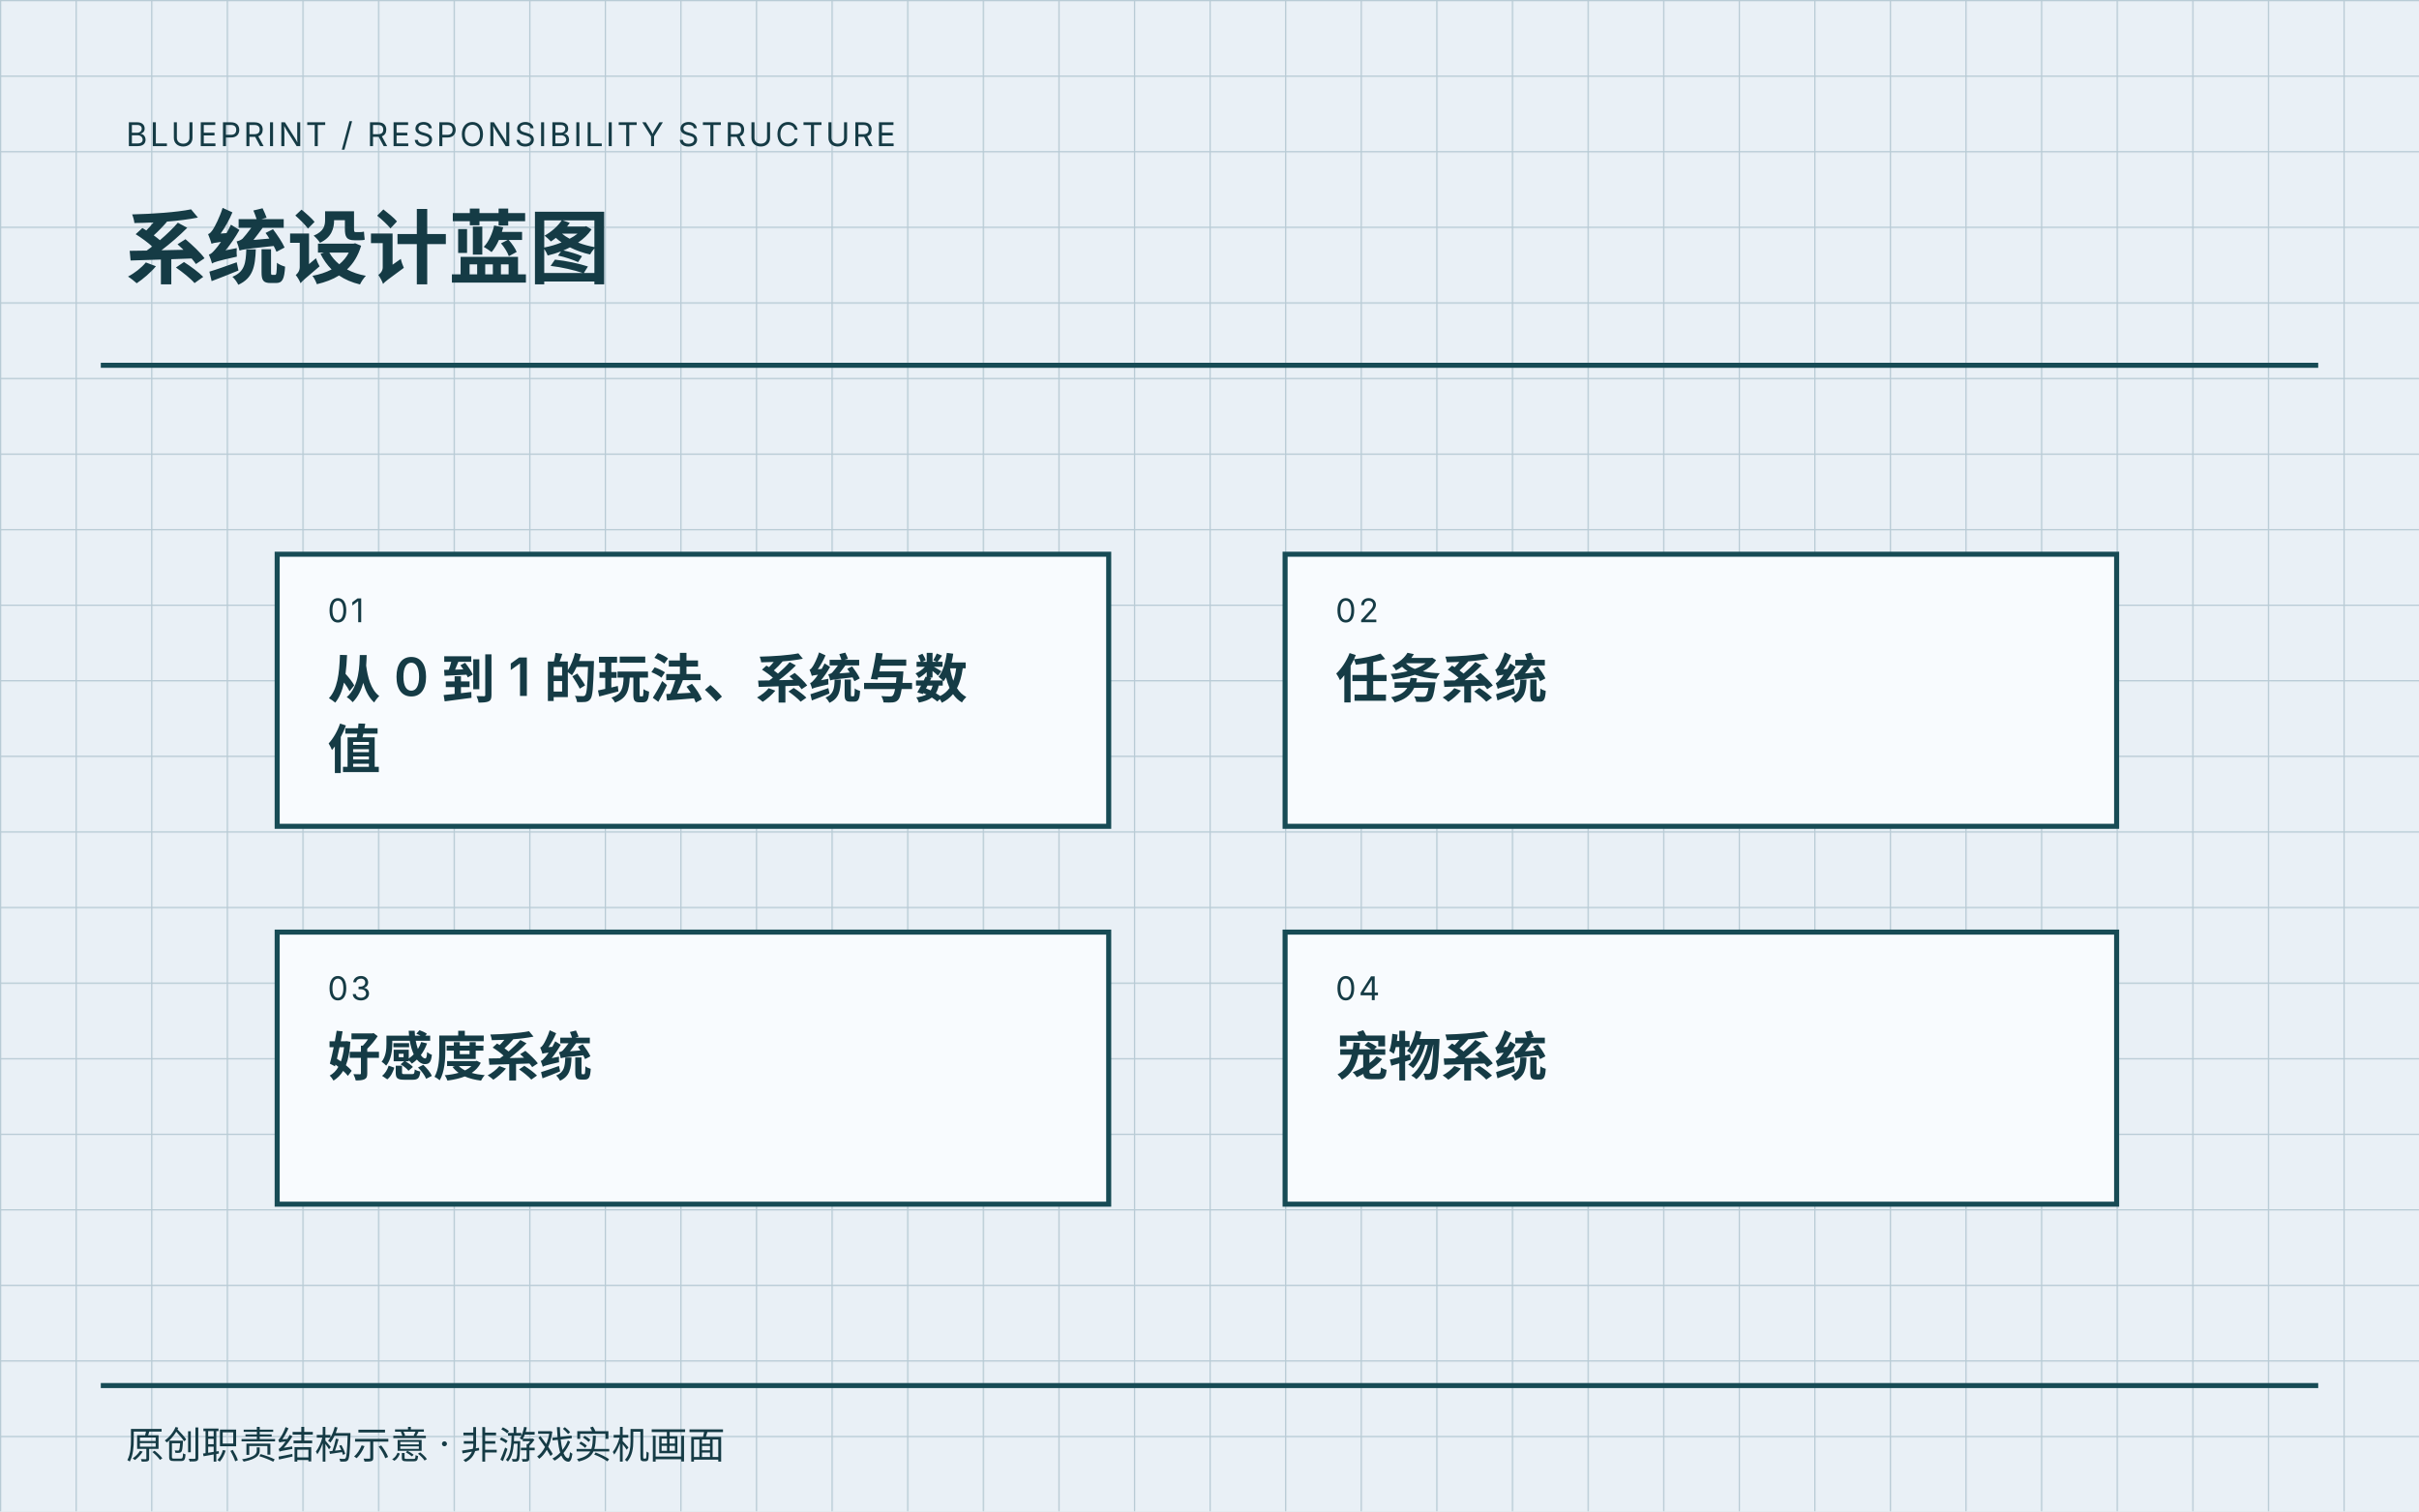
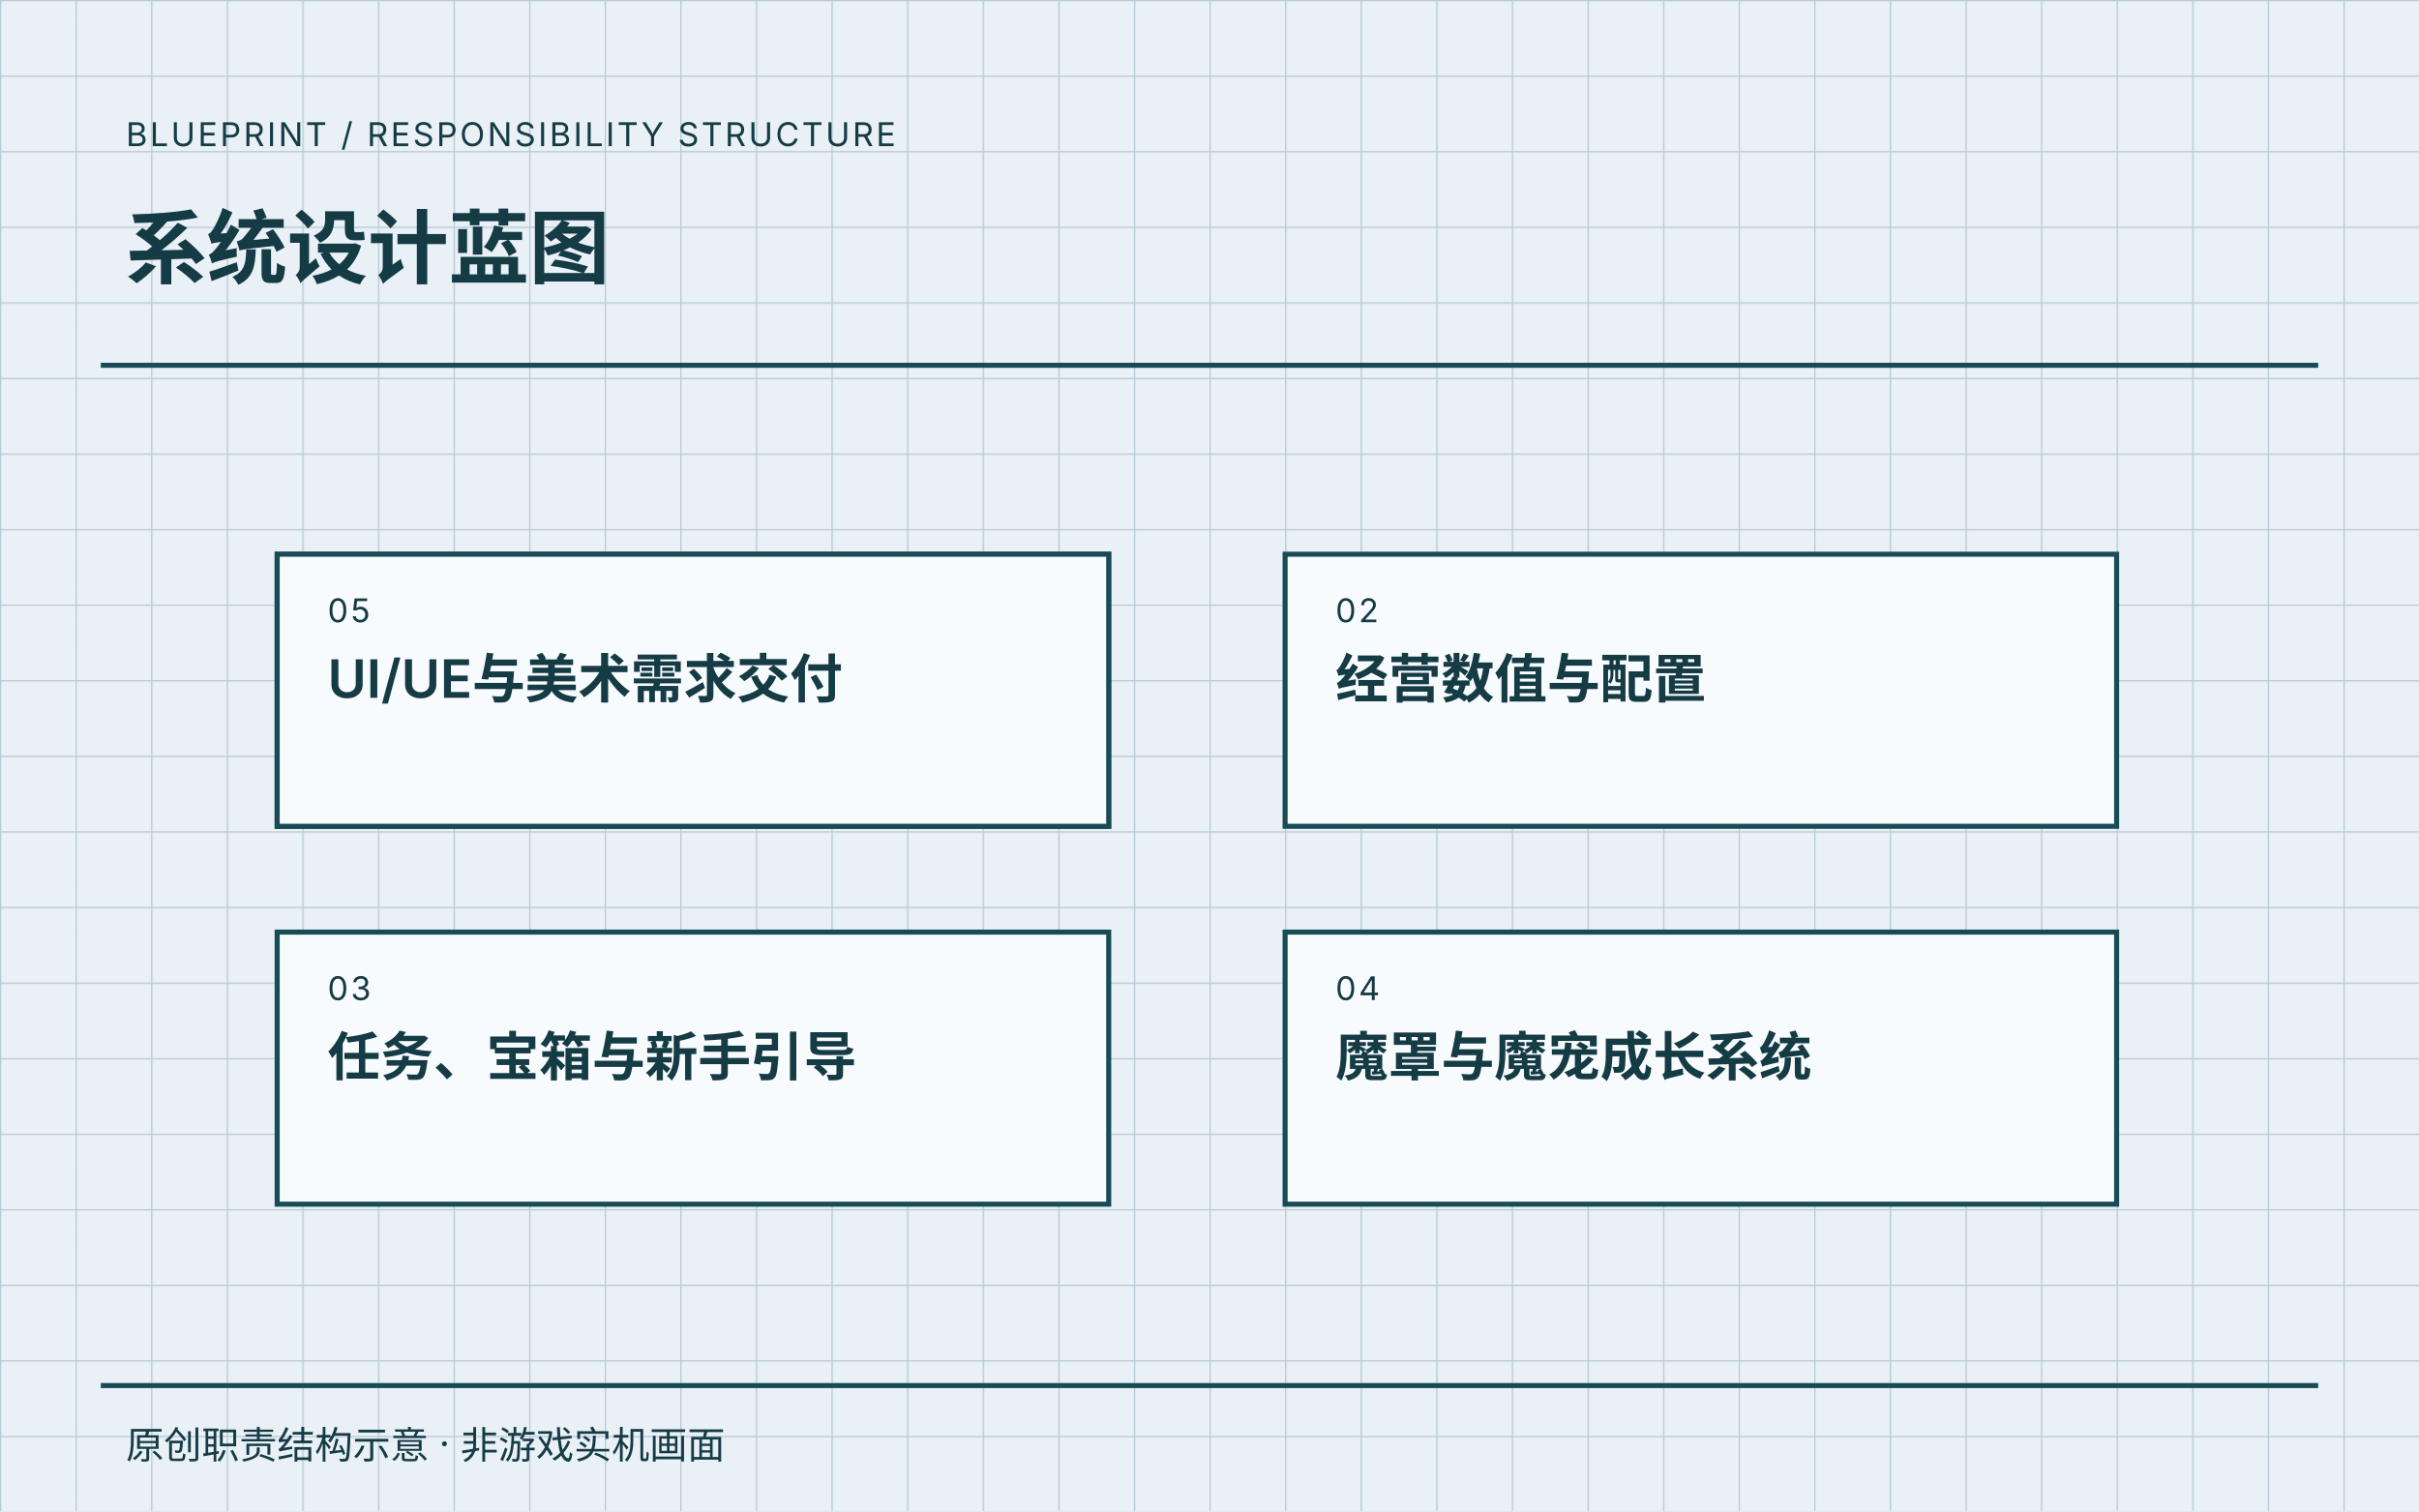
<svg xmlns="http://www.w3.org/2000/svg" width="960" height="600" viewBox="0 0 960 600">
  <style>text{font-family:system-ui,-apple-system,'Microsoft YaHei',sans-serif;fill:#153b45}.title{font-size:32px;font-weight:700}.node{font-size:21px;font-weight:600}.number{font-size:13px;letter-spacing:1px}.caption{font-size:15px}</style>
  <rect width="960" height="600" fill="#e9f0f6" />
  <defs>
    <pattern id="grid" width="30" height="30" patternUnits="userSpaceOnUse">
      <path d="M30 0H0V30" fill="none" stroke="#b8cbd5" stroke-width="1" />
    </pattern>
  </defs>
  <rect width="960" height="600" fill="url(#grid)" />
  <path d="M40 145H920M40 550H920" stroke="#174b55" stroke-width="2" />
  <text x="50" y="58" class="number">BLUEPRINT / RESPONSIBILITY STRUCTURE</text>
  <text x="50" y="110" class="title">
    <tspan x="50" dy="0">系统设计蓝图</tspan>
  </text>
  <g>
    <rect x="110" y="220" width="330" height="108" rx="0" fill="#f8fbfe" stroke="#174b55" stroke-width="2" />
    <text x="130" y="247" class="number">01</text>
    <text x="130" y="277" class="node">
-       <tspan x="130" dy="0">从 0 到 1 的玩法、系统与数</tspan>
-       <tspan x="130" dy="28">值</tspan>
+       <tspan x="130" dy="0">从 0 到 1 的玩法与系统</tspan>
    </text>
  </g>
  <g>
    <rect x="510" y="220" width="330" height="108" rx="0" fill="#f8fbfe" stroke="#174b55" stroke-width="2" />
    <text x="530" y="247" class="number">02</text>
    <text x="530" y="277" class="node">
-       <tspan x="530" dy="0">任务系统</tspan>
+       <tspan x="530" dy="0">经营数值与配置</tspan>
    </text>
  </g>
  <g>
    <rect x="110" y="370" width="330" height="108" rx="0" fill="#f8fbfe" stroke="#174b55" stroke-width="2" />
    <text x="130" y="397" class="number">03</text>
    <text x="130" y="427" class="node">
-       <tspan x="130" dy="0">好感度系统</tspan>
+       <tspan x="130" dy="0">任务、宝箱与新手引导</tspan>
    </text>
  </g>
  <g>
    <rect x="510" y="370" width="330" height="108" rx="0" fill="#f8fbfe" stroke="#174b55" stroke-width="2" />
    <text x="530" y="397" class="number">04</text>
    <text x="530" y="427" class="node">
-       <tspan x="530" dy="0">宠物系统</tspan>
+       <tspan x="530" dy="0">魔罩与魔宠成长系统</tspan>
+     </text>
+   </g>
+   <g>
+     <rect x="110" y="220" width="330" height="108" rx="0" fill="#f8fbfe" stroke="#174b55" stroke-width="2" />
+     <text x="130" y="247" class="number">05</text>
+     <text x="130" y="277" class="node">
+       <tspan x="130" dy="0">UI/UE与美术需求交付</tspan>
    </text>
  </g>
  <text x="50" y="579" class="caption">原创职责结构示意 · 非游戏实机画面</text>
</svg>
